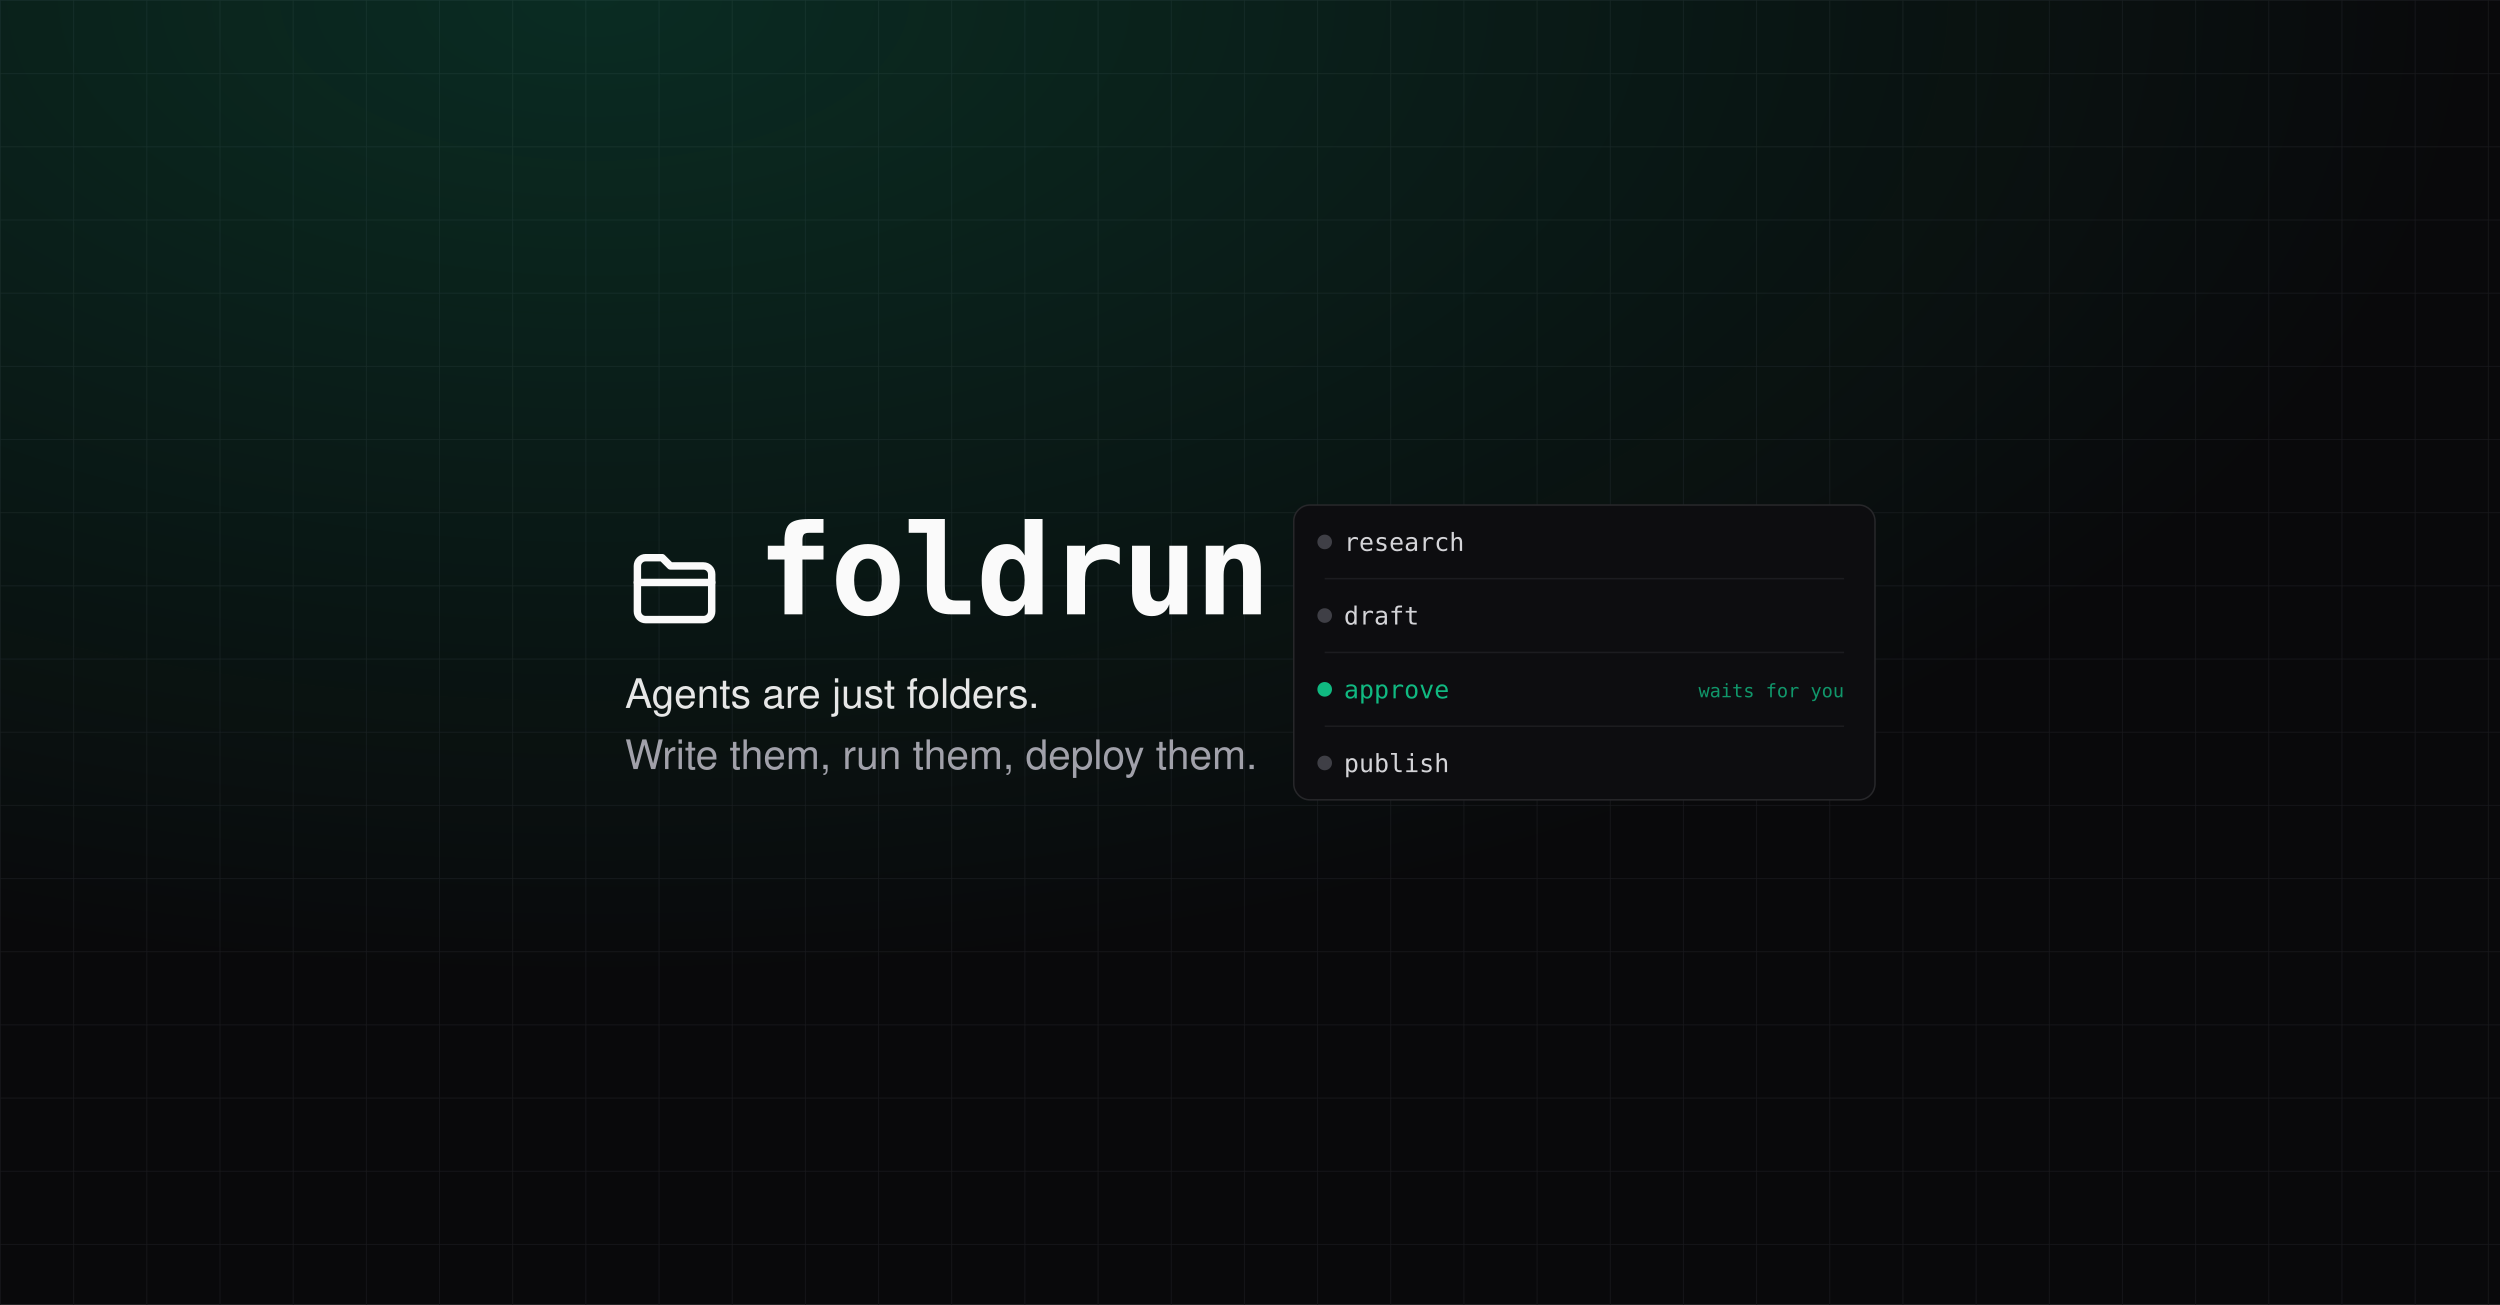
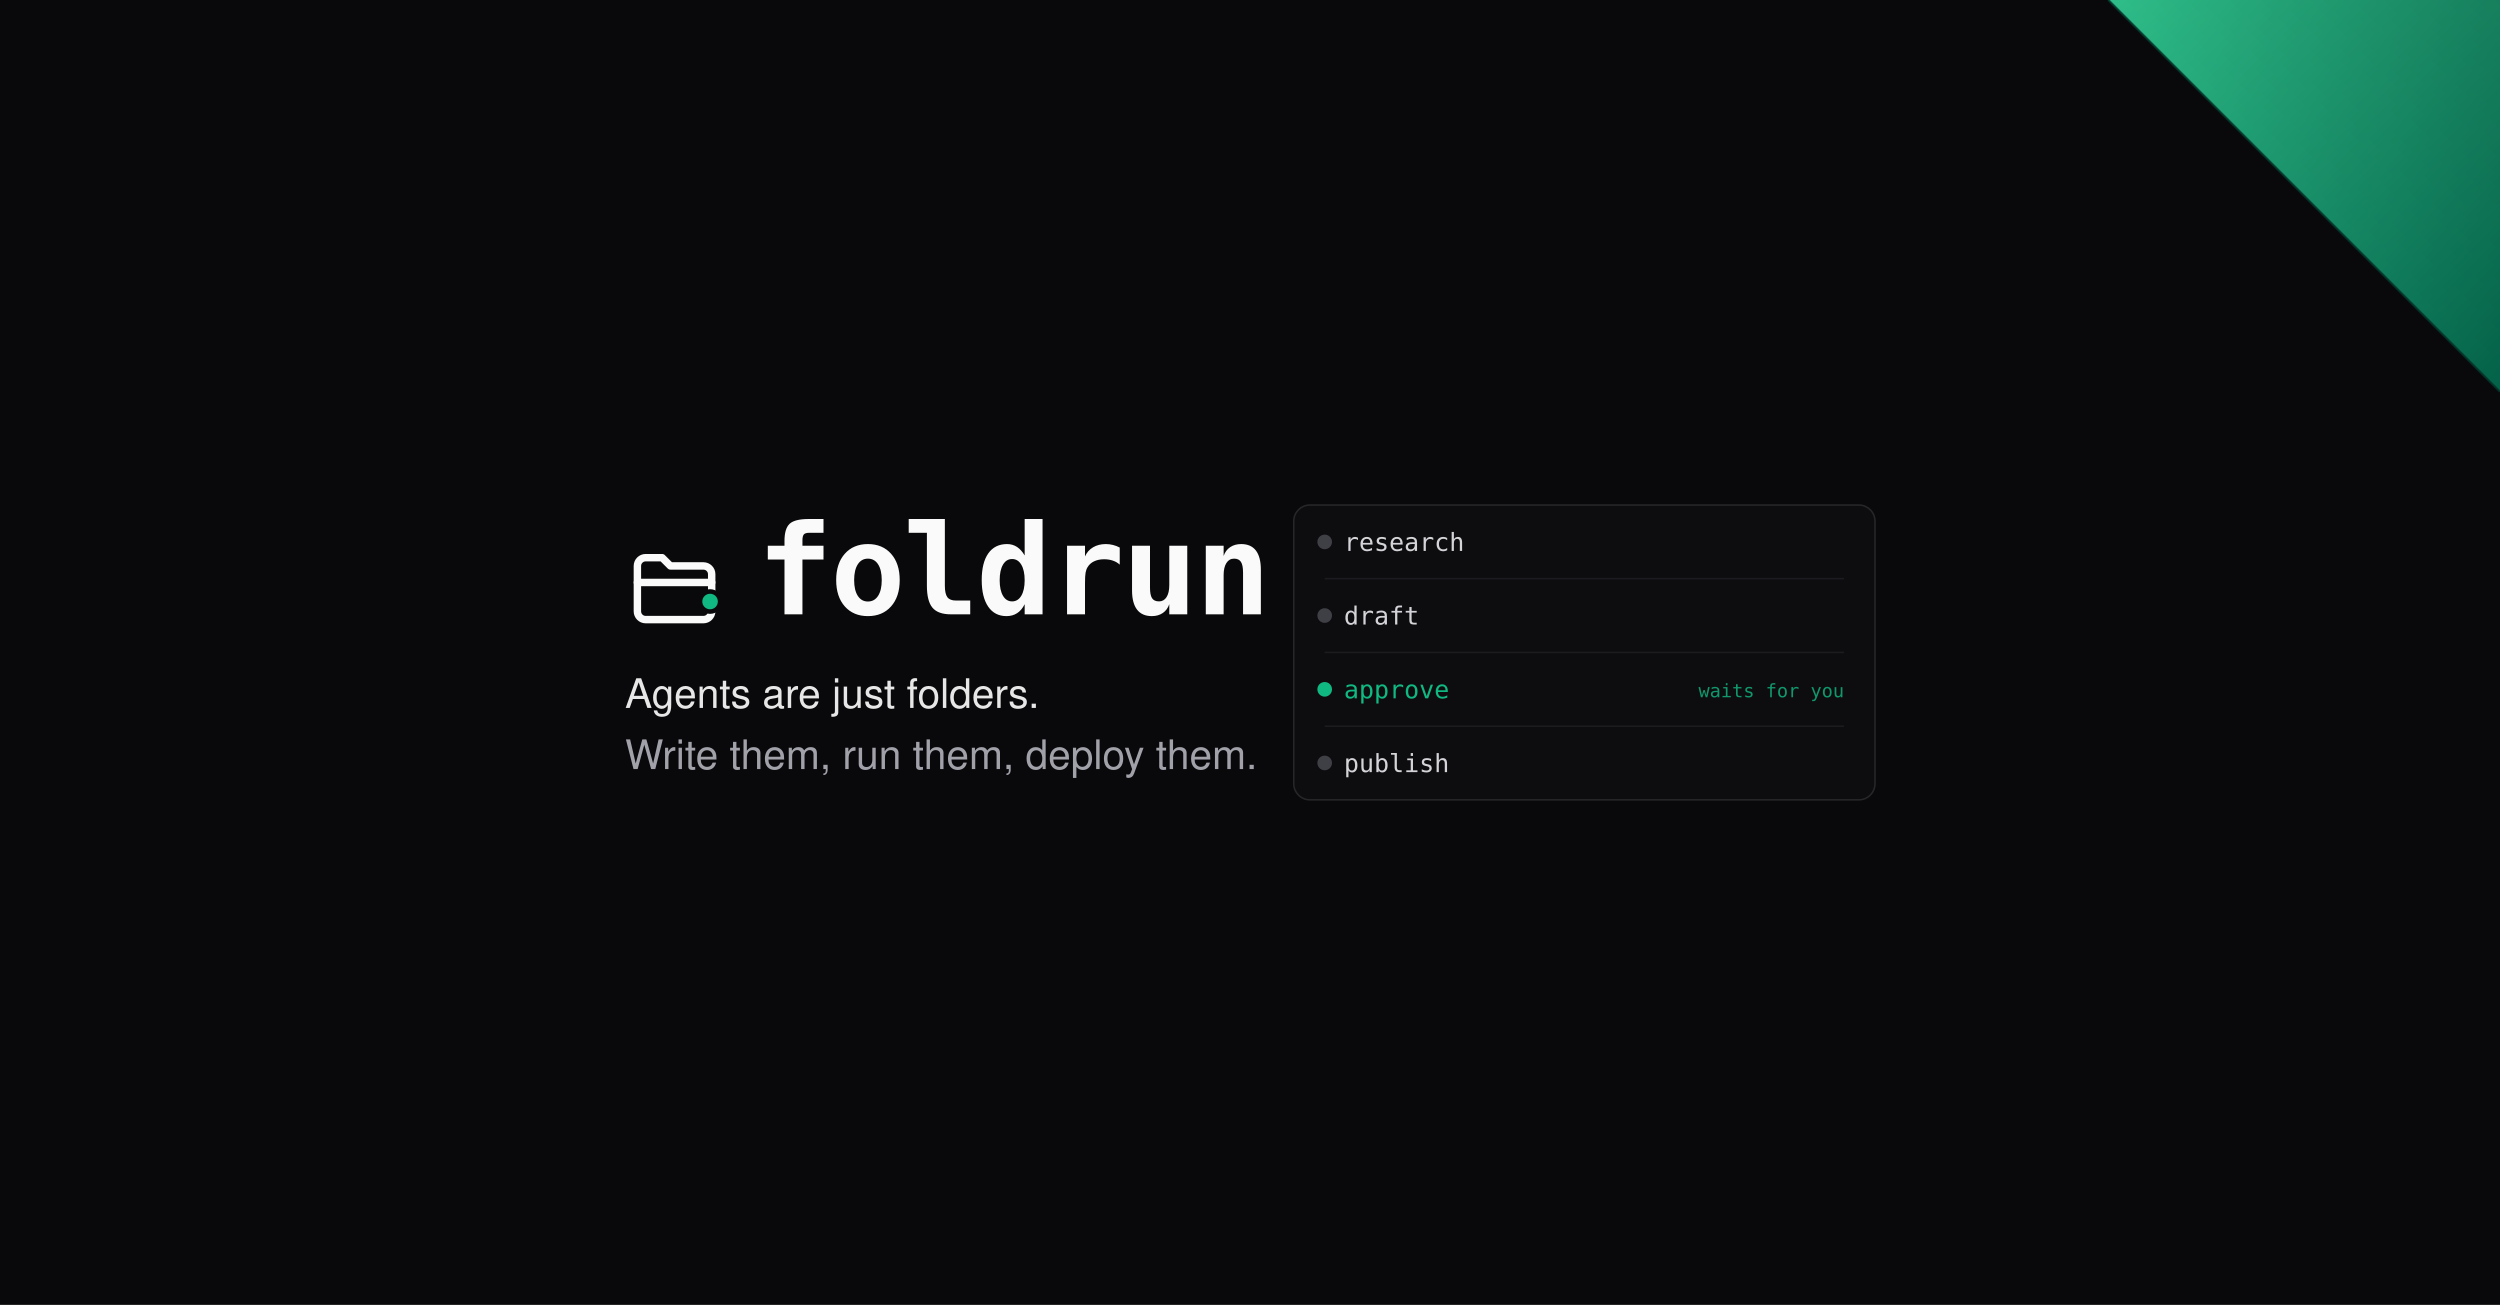
<svg xmlns="http://www.w3.org/2000/svg" width="1640" height="856" viewBox="0 0 1640 856">
  <defs>
-     <pattern id="grid" width="48" height="48" patternUnits="userSpaceOnUse">
-       <path d="M48 0H0v48" fill="none" stroke="#18181b" stroke-width="1" />
-     </pattern>
-     <radialGradient id="glow" cx="24%" cy="0%" r="75%">
-       <stop offset="0%" stop-color="#10b981" stop-opacity="0.20" />
-       <stop offset="100%" stop-color="#10b981" stop-opacity="0" />
-     </radialGradient>
+     <linearGradient id="under" x1="0" y1="0" x2="1" y2="1">
+       <stop offset="0" stop-color="#34d399" />
+       <stop offset="1" stop-color="#046c50" />
+     </linearGradient>
+     <linearGradient id="shade" x1="1" y1="0" x2="0" y2="1">
+       <stop offset="0" stop-color="#000" stop-opacity=".5" />
+       <stop offset="1" stop-color="#000" stop-opacity="0" />
+     </linearGradient>
  </defs>
  <rect width="1640" height="856" fill="#09090b" />
-   <rect width="1640" height="856" fill="url(#grid)" />
-   <rect width="1640" height="856" fill="url(#glow)" />
+   <g>
+     <path d="M1383 0H1640V257Z" fill="url(#under)" />
+     <path d="M1383 0H1640V257Z" fill="url(#shade)" opacity=".4" />
+     <path d="M1383 0 1640 257" stroke="#04352a" stroke-width="1.5" opacity=".8" />
+   </g>
  <g transform="translate(410.0 352.3) scale(2.7083)" fill="none" stroke="#fafafa" stroke-width="1.8" stroke-linecap="round" stroke-linejoin="round">
    <path d="M3 7a2 2 0 0 1 2-2h4l2 2h8a2 2 0 0 1 2 2v9a2 2 0 0 1-2 2H5a2 2 0 0 1-2-2Z" />
    <path d="M3 11h18" />
  </g>
-   <text x="496.7" y="403.0" font-family="ui-monospace, SFMono-Regular, Menlo, monospace" font-size="82.3" font-weight="600" letter-spacing="-1.65" fill="#fafafa">foldrun<tspan fill="#10b981">.</tspan>
-   </text>
+   <circle cx="465.8" cy="394.6" r="8.1" fill="#09090b" />
+   <circle cx="465.8" cy="394.6" r="5.1" fill="#10b981" />
+   <text x="496.7" y="403.0" font-family="ui-monospace, SFMono-Regular, Menlo, monospace" font-size="82.3" font-weight="600" letter-spacing="-1.65" fill="#fafafa">foldrun</text>
  <text x="410.0" y="464.4" font-family="-apple-system, BlinkMacSystemFont, Helvetica, Arial, sans-serif" font-size="26.7" fill="#fafafa" opacity="0.92">Agents are just folders.</text>
  <text x="410.0" y="504.5" font-family="-apple-system, BlinkMacSystemFont, Helvetica, Arial, sans-serif" font-size="26.7" fill="#a1a1aa">Write them, run them, deploy them.</text>
  <g>
    <rect x="848.7" y="331.3" width="381.3" height="193.4" rx="10.6" fill="#0d0d10" stroke="#27272a" stroke-width="1.0" />
    <g>
      <circle cx="869.0" cy="355.5" r="4.8" fill="#3f3f46" />
      <text x="881.6" y="361.4" font-family="ui-monospace, SFMono-Regular, Menlo, monospace" font-size="16.4" fill="#d4d4d8">research</text>
    </g>
    <g>
      <line x1="869.0" y1="379.6" x2="1209.7" y2="379.6" stroke="#1c1c20" stroke-width="1" />
      <circle cx="869.0" cy="403.8" r="4.8" fill="#3f3f46" />
      <text x="881.6" y="409.7" font-family="ui-monospace, SFMono-Regular, Menlo, monospace" font-size="16.4" fill="#d4d4d8">draft</text>
    </g>
    <g>
      <line x1="869.0" y1="428.0" x2="1209.7" y2="428.0" stroke="#1c1c20" stroke-width="1" />
      <circle cx="869.0" cy="452.2" r="4.8" fill="#10b981" />
      <text x="881.6" y="458.1" font-family="ui-monospace, SFMono-Regular, Menlo, monospace" font-size="16.4" fill="#10b981">approve</text>
      <text x="1209.7" y="457.4" text-anchor="end" font-family="ui-monospace, SFMono-Regular, Menlo, monospace" font-size="12.2" fill="#10b981" opacity="0.8">waits for you</text>
    </g>
    <g>
      <line x1="869.0" y1="476.4" x2="1209.7" y2="476.4" stroke="#1c1c20" stroke-width="1" />
      <circle cx="869.0" cy="500.5" r="4.8" fill="#3f3f46" />
      <text x="881.6" y="506.5" font-family="ui-monospace, SFMono-Regular, Menlo, monospace" font-size="16.4" fill="#d4d4d8">publish</text>
    </g>
  </g>
</svg>
